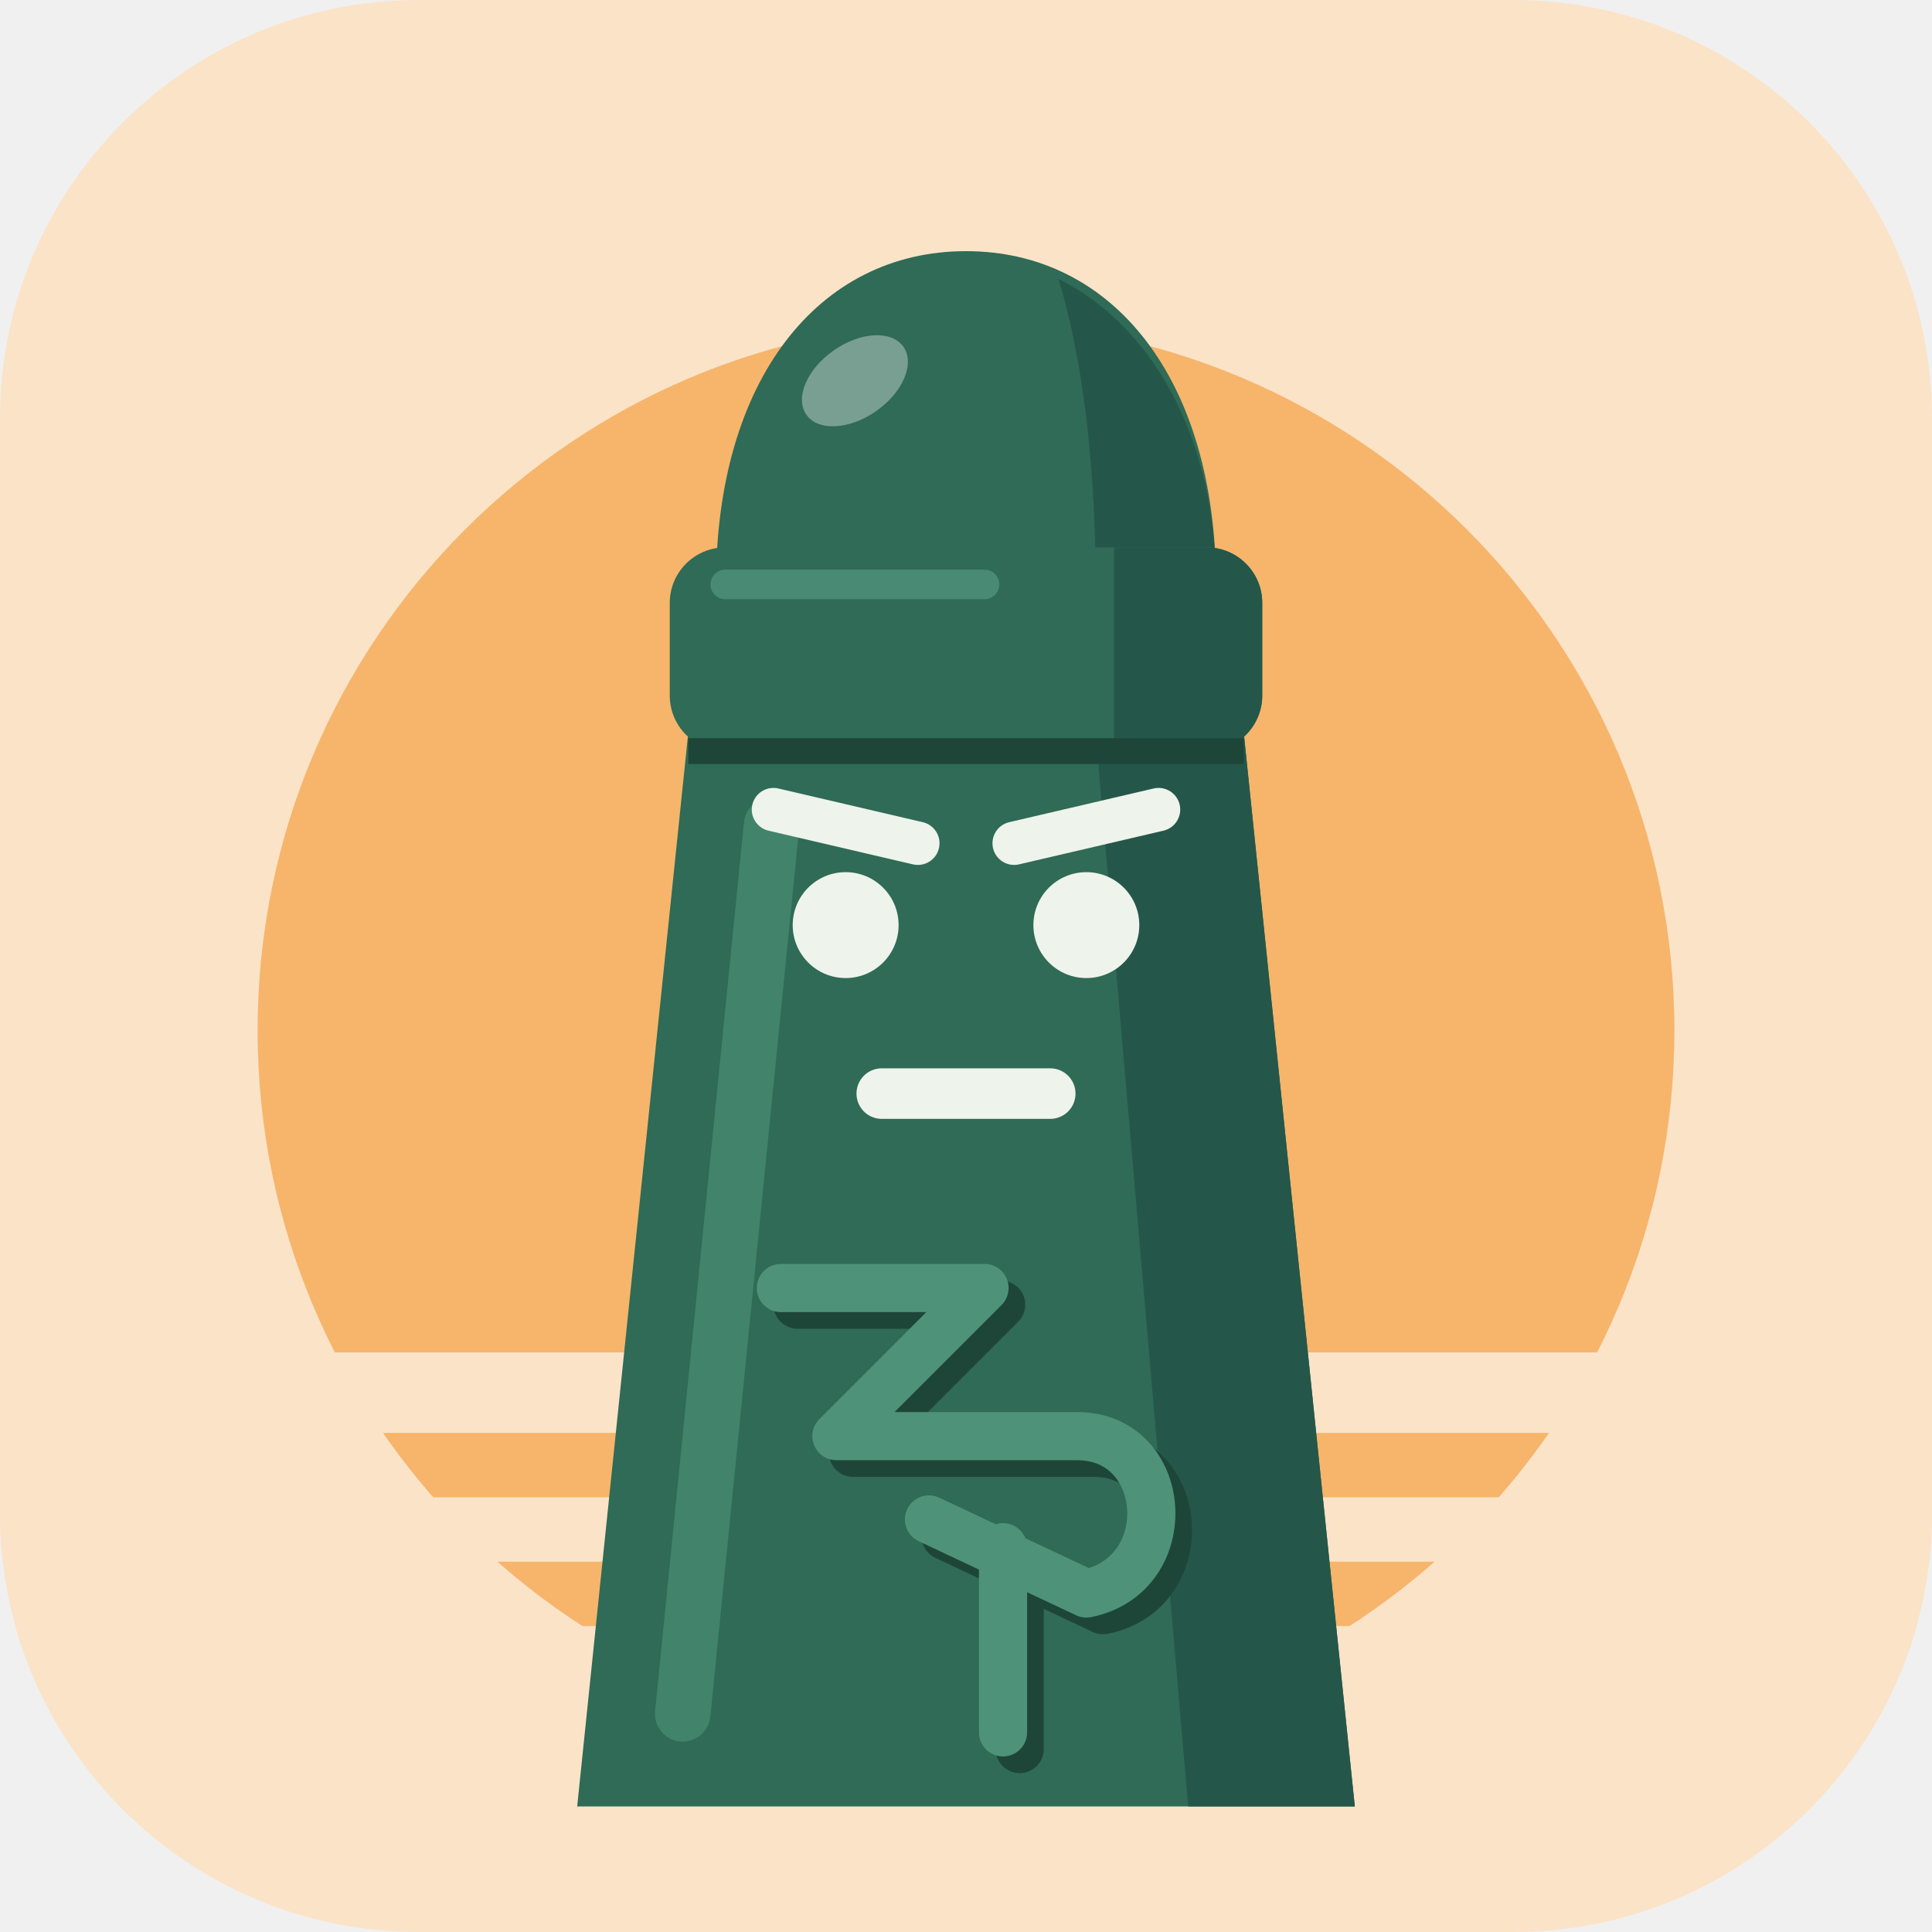
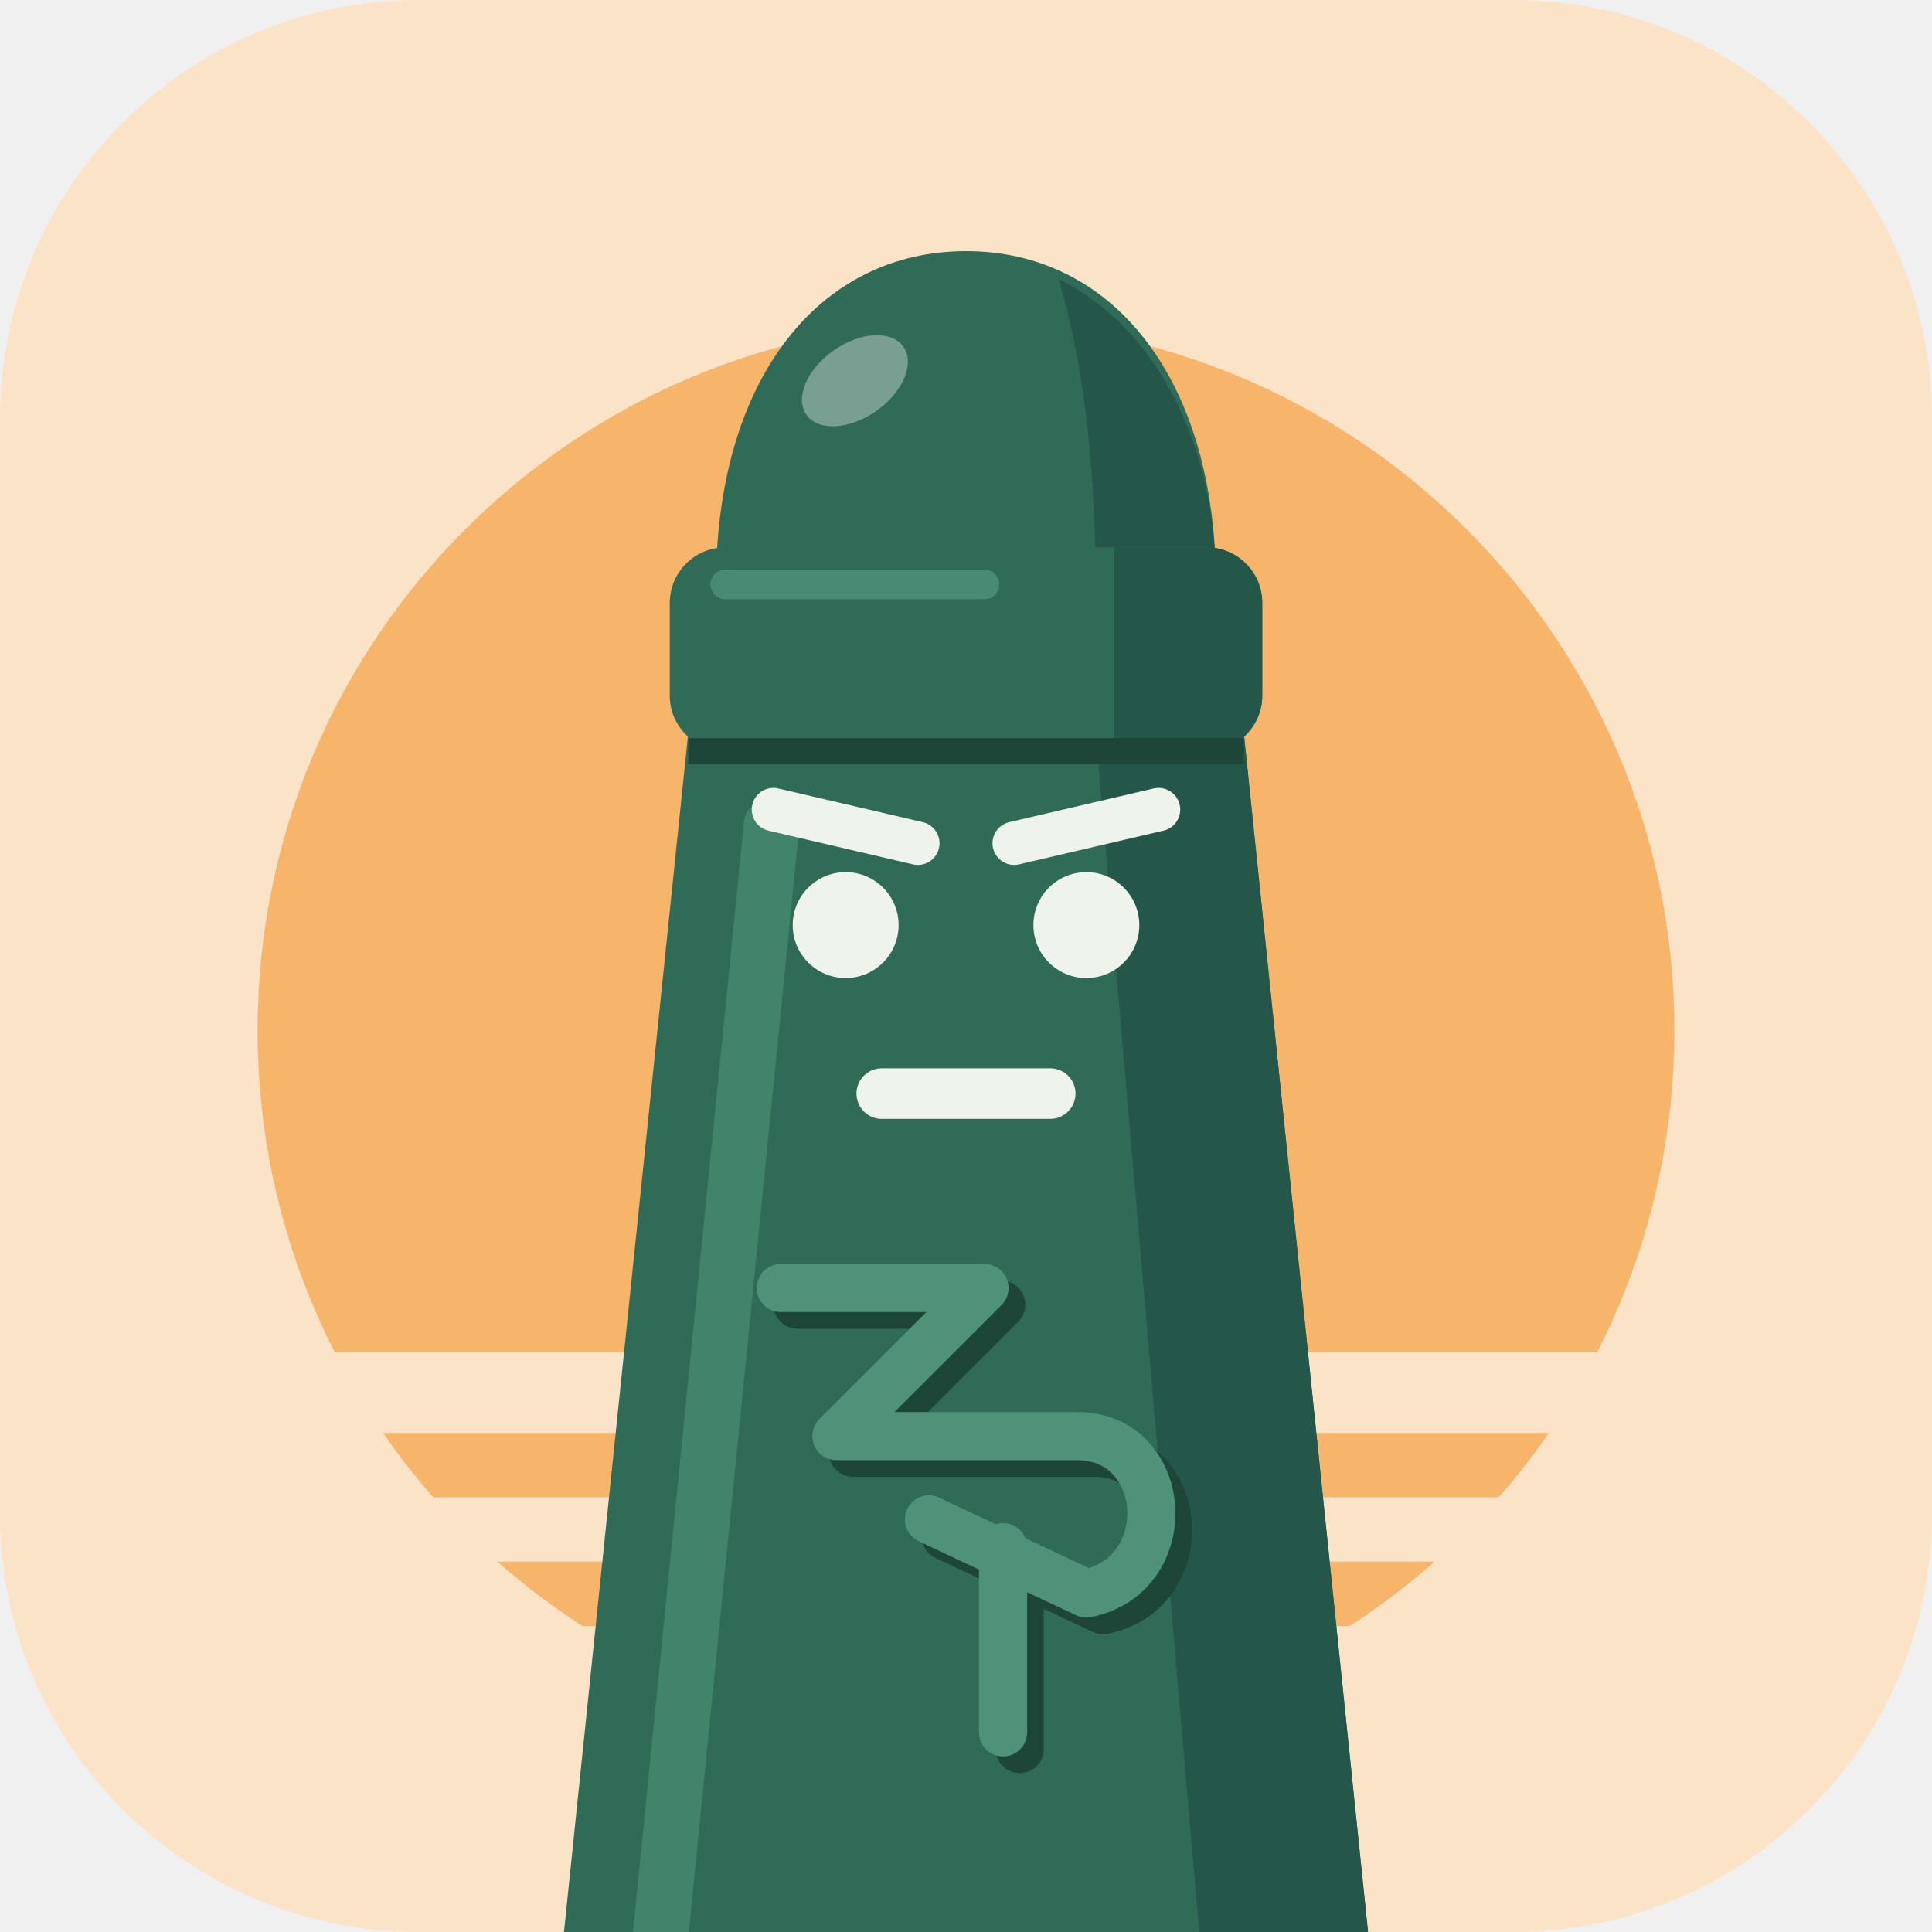
<svg xmlns="http://www.w3.org/2000/svg" viewBox="0 0 120 120">
  <defs>
    <clipPath id="r">
      <rect width="120" height="120" rx="26" />
    </clipPath>
  </defs>
  <g clip-path="url(#r)">
    <rect width="120" height="120" fill="#fbe3c8" />
    <circle cx="60" cy="64" r="44" fill="#f6b56b" />
    <rect x="0" y="84" width="120" height="5" fill="#fbe3c8" />
    <rect x="0" y="93" width="120" height="4" fill="#fbe3c8" />
    <rect x="0" y="101" width="120" height="3" fill="#fbe3c8" />
    <g transform="translate(-9 -12) scale(1.15)">
-       <path d="M45 50l-6 58h42l-6-58z" fill="#2f6b56" />
-       <path d="M67 50l5 58h9l-6-58z" fill="#24574a" />
-       <path d="M49.5 55l-4.8 48" stroke="#4f927a" stroke-width="3" stroke-linecap="round" opacity=".6" />
+       <path d="M45 50L33.6 160h52.8L75 50z" fill="#2f6b56" />
+       <path d="M67 50l9.5 110h9.9L75 50z" fill="#24574a" />
+       <path d="M49.5 55l-8 80" stroke="#4f927a" stroke-width="3" stroke-linecap="round" opacity=".6" />
      <path d="M46.5 42c0-11 5.5-18 13.5-18s13.5 7 13.5 18z" fill="#2f6b56" />
      <path d="M65 25.5c5 2.5 8.5 8.5 8.5 16.5H67c0-7-.8-12.5-2-16.5z" fill="#24574a" />
      <ellipse cx="54" cy="31" rx="3.2" ry="2" transform="rotate(-35 54 31)" fill="#fff" opacity=".35" />
      <rect x="44" y="40" width="32" height="11" rx="3" fill="#2f6b56" />
      <path d="M68 40h5a3 3 0 0 1 3 3v5a3 3 0 0 1-3 3h-5z" fill="#24574a" />
      <path d="M47 42h14" stroke="#4f927a" stroke-width="1.6" stroke-linecap="round" opacity=".8" />
      <path d="M45 51h30" stroke="#1d4639" stroke-width="1.4" />
      <g transform="translate(60 63) scale(1.3) translate(-60 -63)">
        <circle cx="55" cy="61" r="2.2" fill="#eef3ec" />
        <circle cx="65" cy="61" r="2.2" fill="#eef3ec" />
        <path d="M52 56.2l6 1.4M68 56.2l-6 1.4" fill="none" stroke="#eef3ec" stroke-width="1.8" stroke-linecap="round" />
        <path d="M56.5 68h7" fill="none" stroke="#eef3ec" stroke-width="2.1" stroke-linecap="round" />
      </g>
      <path d="M50 80h11l-8 8h13c5 0 5.5 7.5.5 8.5l-8.5-4M62 94v10" transform="translate(.9 .9)" fill="none" stroke="#1d4639" stroke-width="2.6" stroke-linecap="round" stroke-linejoin="round" />
      <path d="M50 80h11l-8 8h13c5 0 5.5 7.5.5 8.5l-8.5-4M62 94v10" fill="none" stroke="#4f927a" stroke-width="2.6" stroke-linecap="round" stroke-linejoin="round" />
    </g>
  </g>
</svg>
